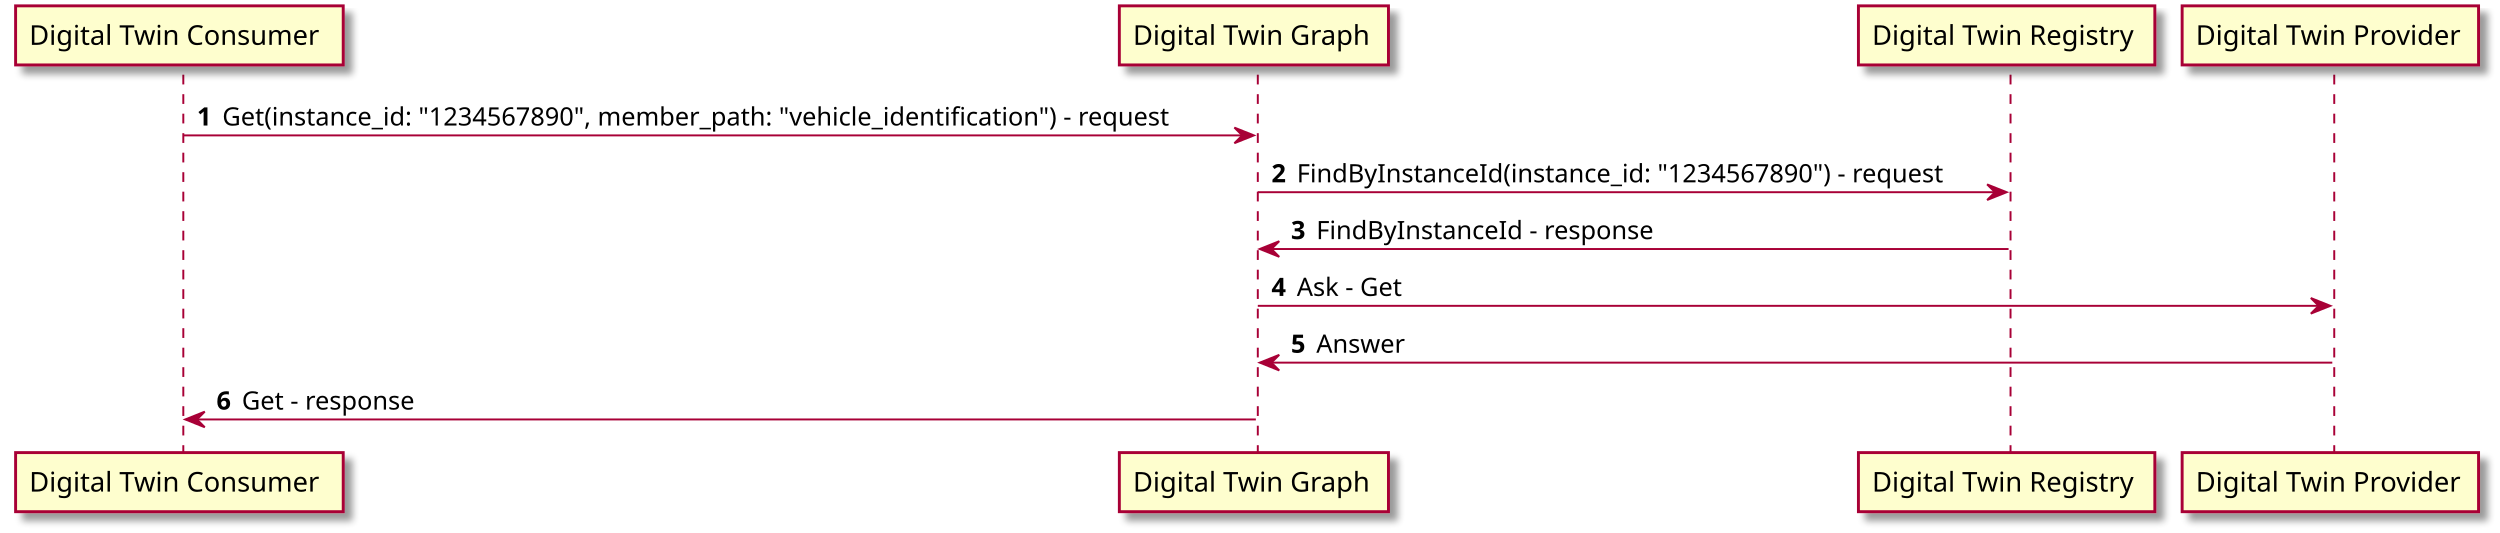
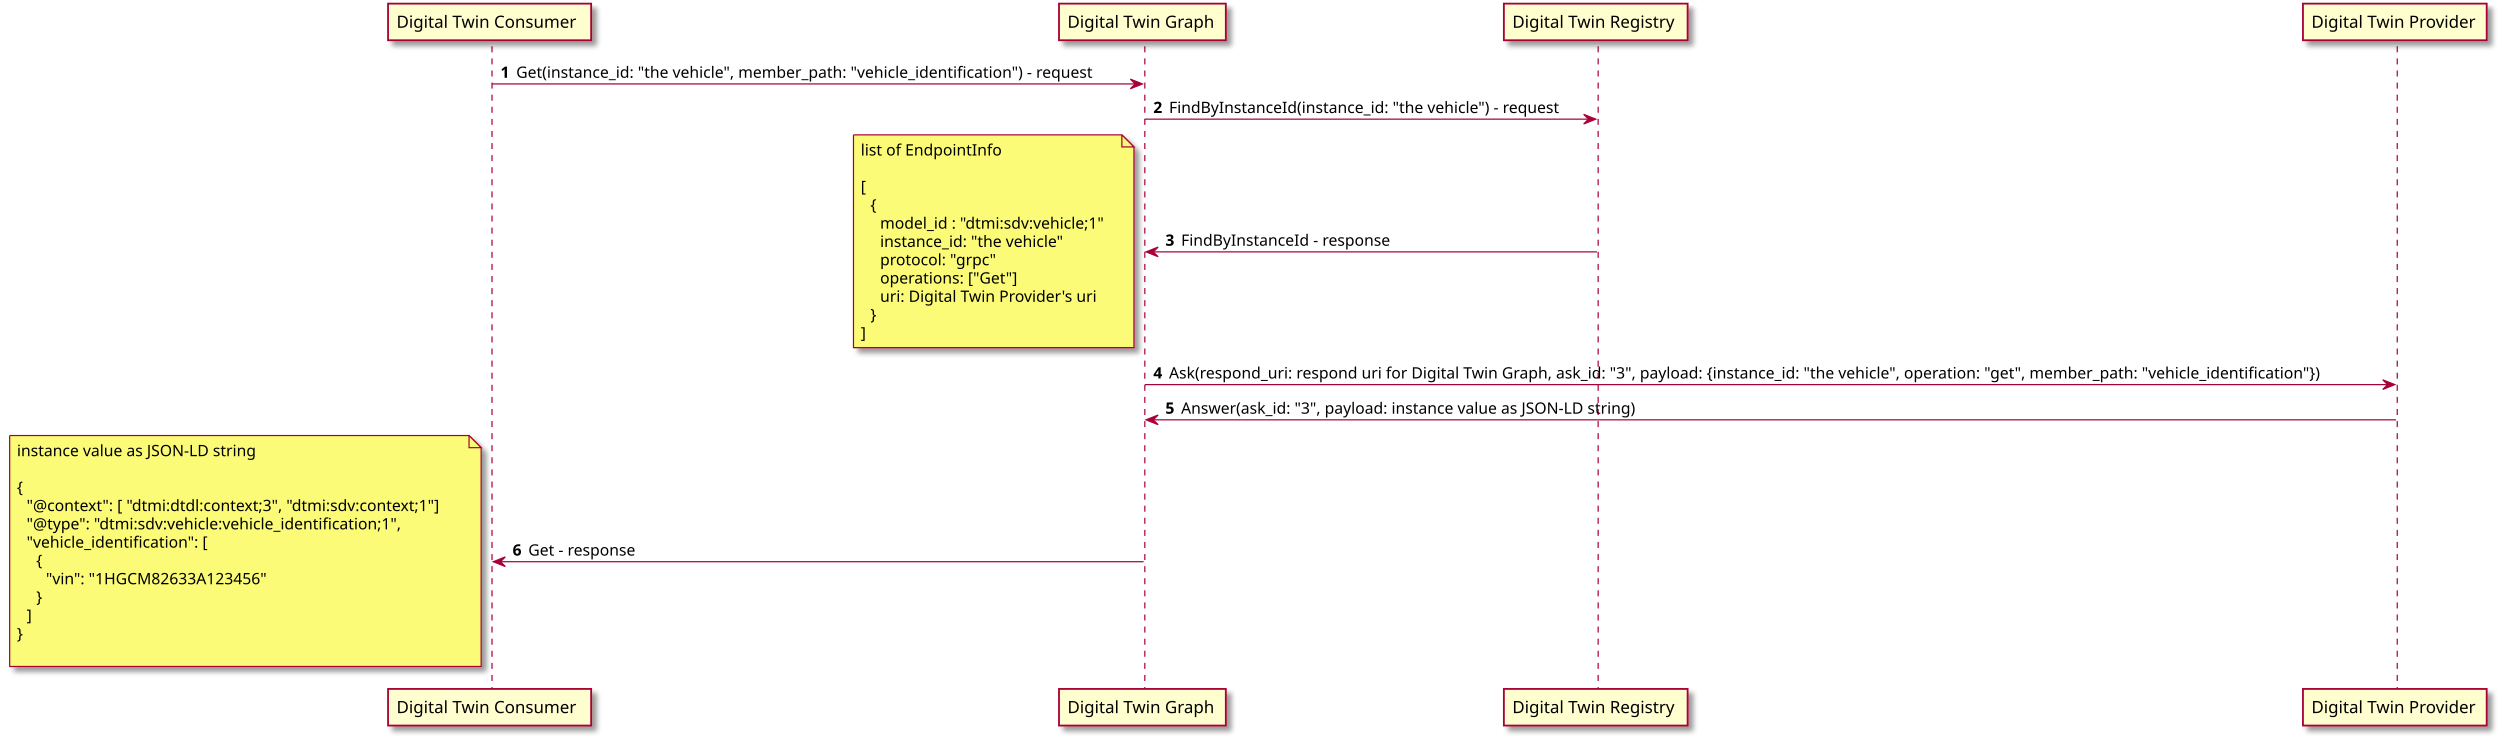
- <svg xmlns="http://www.w3.org/2000/svg" contentScriptType="application/ecmascript" contentStyleType="text/css" height="273px" preserveAspectRatio="none" style="width:1282px;height:273px;background:#FEFEFE;" version="1.1" viewBox="0 0 1282 273" width="1282px" zoomAndPan="magnify">
+ <svg xmlns="http://www.w3.org/2000/svg" contentScriptType="application/ecmascript" contentStyleType="text/css" height="611px" preserveAspectRatio="none" style="width:2068px;height:611px;" version="1.1" viewBox="0 0 2068 611" width="2068px" zoomAndPan="magnify">
  <defs>
-     <filter height="300%" id="fidv65ony7nid" width="300%" x="-1" y="-1">
+     <filter height="300%" id="f30i00eayet1m" width="300%" x="-1" y="-1">
      <feGaussianBlur result="blurOut" stdDeviation="2.0" />
      <feColorMatrix in="blurOut" result="blurOut2" type="matrix" values="0 0 0 0 0 0 0 0 0 0 0 0 0 0 0 0 0 0 .4 0" />
      <feOffset dx="4.0" dy="4.0" in="blurOut2" result="blurOut3" />
      <feBlend in="SourceGraphic" in2="blurOut3" mode="normal" />
    </filter>
  </defs>
  <g>
-     <line style="stroke: #A80036; stroke-width: 1.0; stroke-dasharray: 5.0,5.0;" x1="94" x2="94" y1="38.297" y2="233.094" />
-     <line style="stroke: #A80036; stroke-width: 1.0; stroke-dasharray: 5.0,5.0;" x1="645" x2="645" y1="38.297" y2="233.094" />
-     <line style="stroke: #A80036; stroke-width: 1.0; stroke-dasharray: 5.0,5.0;" x1="1031" x2="1031" y1="38.297" y2="233.094" />
-     <line style="stroke: #A80036; stroke-width: 1.0; stroke-dasharray: 5.0,5.0;" x1="1197" x2="1197" y1="38.297" y2="233.094" />
-     <rect fill="#FEFECE" filter="url(#fidv65ony7nid)" height="30.297" style="stroke: #A80036; stroke-width: 1.5;" width="168" x="8" y="3" />
-     <text fill="#000000" font-family="sans-serif" font-size="14" lengthAdjust="spacingAndGlyphs" textLength="154" x="15" y="22.995">Digital Twin Consumer</text>
-     <rect fill="#FEFECE" filter="url(#fidv65ony7nid)" height="30.297" style="stroke: #A80036; stroke-width: 1.5;" width="168" x="8" y="232.094" />
-     <text fill="#000000" font-family="sans-serif" font-size="14" lengthAdjust="spacingAndGlyphs" textLength="154" x="15" y="252.089">Digital Twin Consumer</text>
-     <rect fill="#FEFECE" filter="url(#fidv65ony7nid)" height="30.297" style="stroke: #A80036; stroke-width: 1.5;" width="138" x="574" y="3" />
-     <text fill="#000000" font-family="sans-serif" font-size="14" lengthAdjust="spacingAndGlyphs" textLength="124" x="581" y="22.995">Digital Twin Graph</text>
-     <rect fill="#FEFECE" filter="url(#fidv65ony7nid)" height="30.297" style="stroke: #A80036; stroke-width: 1.5;" width="138" x="574" y="232.094" />
-     <text fill="#000000" font-family="sans-serif" font-size="14" lengthAdjust="spacingAndGlyphs" textLength="124" x="581" y="252.089">Digital Twin Graph</text>
-     <rect fill="#FEFECE" filter="url(#fidv65ony7nid)" height="30.297" style="stroke: #A80036; stroke-width: 1.5;" width="152" x="953" y="3" />
-     <text fill="#000000" font-family="sans-serif" font-size="14" lengthAdjust="spacingAndGlyphs" textLength="138" x="960" y="22.995">Digital Twin Registry</text>
-     <rect fill="#FEFECE" filter="url(#fidv65ony7nid)" height="30.297" style="stroke: #A80036; stroke-width: 1.5;" width="152" x="953" y="232.094" />
-     <text fill="#000000" font-family="sans-serif" font-size="14" lengthAdjust="spacingAndGlyphs" textLength="138" x="960" y="252.089">Digital Twin Registry</text>
-     <rect fill="#FEFECE" filter="url(#fidv65ony7nid)" height="30.297" style="stroke: #A80036; stroke-width: 1.5;" width="152" x="1119" y="3" />
-     <text fill="#000000" font-family="sans-serif" font-size="14" lengthAdjust="spacingAndGlyphs" textLength="138" x="1126" y="22.995">Digital Twin Provider</text>
-     <rect fill="#FEFECE" filter="url(#fidv65ony7nid)" height="30.297" style="stroke: #A80036; stroke-width: 1.5;" width="152" x="1119" y="232.094" />
-     <text fill="#000000" font-family="sans-serif" font-size="14" lengthAdjust="spacingAndGlyphs" textLength="138" x="1126" y="252.089">Digital Twin Provider</text>
-     <polygon fill="#A80036" points="633,65.43,643,69.43,633,73.43,637,69.43" style="stroke: #A80036; stroke-width: 1.0;" />
-     <line style="stroke: #A80036; stroke-width: 1.0;" x1="94" x2="639" y1="69.43" y2="69.43" />
-     <text fill="#000000" font-family="sans-serif" font-size="13" font-weight="bold" lengthAdjust="spacingAndGlyphs" textLength="9" x="101" y="64.364">1</text>
-     <text fill="#000000" font-family="sans-serif" font-size="13" lengthAdjust="spacingAndGlyphs" textLength="514" x="114" y="64.364">Get(instance_id: "1234567890", member_path: "vehicle_identification") - request</text>
-     <polygon fill="#A80036" points="1019,94.562,1029,98.562,1019,102.562,1023,98.562" style="stroke: #A80036; stroke-width: 1.0;" />
-     <line style="stroke: #A80036; stroke-width: 1.0;" x1="645" x2="1025" y1="98.562" y2="98.562" />
-     <text fill="#000000" font-family="sans-serif" font-size="13" font-weight="bold" lengthAdjust="spacingAndGlyphs" textLength="9" x="652" y="93.497">2</text>
-     <text fill="#000000" font-family="sans-serif" font-size="13" lengthAdjust="spacingAndGlyphs" textLength="349" x="665" y="93.497">FindByInstanceId(instance_id: "1234567890") - request</text>
-     <polygon fill="#A80036" points="656,123.695,646,127.695,656,131.695,652,127.695" style="stroke: #A80036; stroke-width: 1.0;" />
-     <line style="stroke: #A80036; stroke-width: 1.0;" x1="650" x2="1030" y1="127.695" y2="127.695" />
-     <text fill="#000000" font-family="sans-serif" font-size="13" font-weight="bold" lengthAdjust="spacingAndGlyphs" textLength="9" x="662" y="122.629">3</text>
-     <text fill="#000000" font-family="sans-serif" font-size="13" lengthAdjust="spacingAndGlyphs" textLength="179" x="675" y="122.629">FindByInstanceId - response</text>
-     <polygon fill="#A80036" points="1185,152.828,1195,156.828,1185,160.828,1189,156.828" style="stroke: #A80036; stroke-width: 1.0;" />
-     <line style="stroke: #A80036; stroke-width: 1.0;" x1="645" x2="1191" y1="156.828" y2="156.828" />
-     <text fill="#000000" font-family="sans-serif" font-size="13" font-weight="bold" lengthAdjust="spacingAndGlyphs" textLength="9" x="652" y="151.762">4</text>
-     <text fill="#000000" font-family="sans-serif" font-size="13" lengthAdjust="spacingAndGlyphs" textLength="59" x="665" y="151.762">Ask - Get</text>
-     <polygon fill="#A80036" points="656,181.961,646,185.961,656,189.961,652,185.961" style="stroke: #A80036; stroke-width: 1.0;" />
-     <line style="stroke: #A80036; stroke-width: 1.0;" x1="650" x2="1196" y1="185.961" y2="185.961" />
-     <text fill="#000000" font-family="sans-serif" font-size="13" font-weight="bold" lengthAdjust="spacingAndGlyphs" textLength="9" x="662" y="180.895">5</text>
-     <text fill="#000000" font-family="sans-serif" font-size="13" lengthAdjust="spacingAndGlyphs" textLength="46" x="675" y="180.895">Answer</text>
-     <polygon fill="#A80036" points="105,211.094,95,215.094,105,219.094,101,215.094" style="stroke: #A80036; stroke-width: 1.0;" />
-     <line style="stroke: #A80036; stroke-width: 1.0;" x1="99" x2="644" y1="215.094" y2="215.094" />
-     <text fill="#000000" font-family="sans-serif" font-size="13" font-weight="bold" lengthAdjust="spacingAndGlyphs" textLength="9" x="111" y="210.028">6</text>
-     <text fill="#000000" font-family="sans-serif" font-size="13" lengthAdjust="spacingAndGlyphs" textLength="95" x="124" y="210.028">Get - response</text>
+     <line style="stroke: #A80036; stroke-width: 1.0; stroke-dasharray: 5.0,5.0;" x1="407" x2="407" y1="38.297" y2="570.883" />
+     <line style="stroke: #A80036; stroke-width: 1.0; stroke-dasharray: 5.0,5.0;" x1="947" x2="947" y1="38.297" y2="570.883" />
+     <line style="stroke: #A80036; stroke-width: 1.0; stroke-dasharray: 5.0,5.0;" x1="1322" x2="1322" y1="38.297" y2="570.883" />
+     <line style="stroke: #A80036; stroke-width: 1.0; stroke-dasharray: 5.0,5.0;" x1="1983" x2="1983" y1="38.297" y2="570.883" />
+     <rect fill="#FEFECE" filter="url(#f30i00eayet1m)" height="30.297" style="stroke: #A80036; stroke-width: 1.5;" width="168" x="321" y="3" />
+     <text fill="#000000" font-family="sans-serif" font-size="14" lengthAdjust="spacingAndGlyphs" textLength="154" x="328" y="22.995">Digital Twin Consumer</text>
+     <rect fill="#FEFECE" filter="url(#f30i00eayet1m)" height="30.297" style="stroke: #A80036; stroke-width: 1.5;" width="168" x="321" y="569.883" />
+     <text fill="#000000" font-family="sans-serif" font-size="14" lengthAdjust="spacingAndGlyphs" textLength="154" x="328" y="589.878">Digital Twin Consumer</text>
+     <rect fill="#FEFECE" filter="url(#f30i00eayet1m)" height="30.297" style="stroke: #A80036; stroke-width: 1.5;" width="138" x="876" y="3" />
+     <text fill="#000000" font-family="sans-serif" font-size="14" lengthAdjust="spacingAndGlyphs" textLength="124" x="883" y="22.995">Digital Twin Graph</text>
+     <rect fill="#FEFECE" filter="url(#f30i00eayet1m)" height="30.297" style="stroke: #A80036; stroke-width: 1.5;" width="138" x="876" y="569.883" />
+     <text fill="#000000" font-family="sans-serif" font-size="14" lengthAdjust="spacingAndGlyphs" textLength="124" x="883" y="589.878">Digital Twin Graph</text>
+     <rect fill="#FEFECE" filter="url(#f30i00eayet1m)" height="30.297" style="stroke: #A80036; stroke-width: 1.5;" width="152" x="1244" y="3" />
+     <text fill="#000000" font-family="sans-serif" font-size="14" lengthAdjust="spacingAndGlyphs" textLength="138" x="1251" y="22.995">Digital Twin Registry</text>
+     <rect fill="#FEFECE" filter="url(#f30i00eayet1m)" height="30.297" style="stroke: #A80036; stroke-width: 1.5;" width="152" x="1244" y="569.883" />
+     <text fill="#000000" font-family="sans-serif" font-size="14" lengthAdjust="spacingAndGlyphs" textLength="138" x="1251" y="589.878">Digital Twin Registry</text>
+     <rect fill="#FEFECE" filter="url(#f30i00eayet1m)" height="30.297" style="stroke: #A80036; stroke-width: 1.5;" width="152" x="1905" y="3" />
+     <text fill="#000000" font-family="sans-serif" font-size="14" lengthAdjust="spacingAndGlyphs" textLength="138" x="1912" y="22.995">Digital Twin Provider</text>
+     <rect fill="#FEFECE" filter="url(#f30i00eayet1m)" height="30.297" style="stroke: #A80036; stroke-width: 1.5;" width="152" x="1905" y="569.883" />
+     <text fill="#000000" font-family="sans-serif" font-size="14" lengthAdjust="spacingAndGlyphs" textLength="138" x="1912" y="589.878">Digital Twin Provider</text>
+     <polygon fill="#A80036" points="935,65.43,945,69.43,935,73.43,939,69.43" style="stroke: #A80036; stroke-width: 1.0;" />
+     <line style="stroke: #A80036; stroke-width: 1.0;" x1="407" x2="941" y1="69.43" y2="69.43" />
+     <text fill="#000000" font-family="sans-serif" font-size="13" font-weight="bold" lengthAdjust="spacingAndGlyphs" textLength="9" x="414" y="64.364">1</text>
+     <text fill="#000000" font-family="sans-serif" font-size="13" lengthAdjust="spacingAndGlyphs" textLength="503" x="427" y="64.364">Get(instance_id: "the vehicle", member_path: "vehicle_identification") - request</text>
+     <polygon fill="#A80036" points="1310,94.562,1320,98.562,1310,102.562,1314,98.562" style="stroke: #A80036; stroke-width: 1.0;" />
+     <line style="stroke: #A80036; stroke-width: 1.0;" x1="947" x2="1316" y1="98.562" y2="98.562" />
+     <text fill="#000000" font-family="sans-serif" font-size="13" font-weight="bold" lengthAdjust="spacingAndGlyphs" textLength="9" x="954" y="93.497">2</text>
+     <text fill="#000000" font-family="sans-serif" font-size="13" lengthAdjust="spacingAndGlyphs" textLength="338" x="967" y="93.497">FindByInstanceId(instance_id: "the vehicle") - request</text>
+     <polygon fill="#A80036" points="958,204.359,948,208.359,958,212.359,954,208.359" style="stroke: #A80036; stroke-width: 1.0;" />
+     <line style="stroke: #A80036; stroke-width: 1.0;" x1="952" x2="1321" y1="208.359" y2="208.359" />
+     <text fill="#000000" font-family="sans-serif" font-size="13" font-weight="bold" lengthAdjust="spacingAndGlyphs" textLength="9" x="964" y="203.293">3</text>
+     <text fill="#000000" font-family="sans-serif" font-size="13" lengthAdjust="spacingAndGlyphs" textLength="179" x="977" y="203.293">FindByInstanceId - response</text>
+     <path d="M706,111.562 L706,287.562 L938,287.562 L938,121.562 L928,111.562 L706,111.562 " fill="#FBFB77" filter="url(#f30i00eayet1m)" style="stroke: #A80036; stroke-width: 1.0;" />
+     <path d="M928,111.562 L928,121.562 L938,121.562 L928,111.562 " fill="#FBFB77" style="stroke: #A80036; stroke-width: 1.0;" />
+     <text fill="#000000" font-family="sans-serif" font-size="13" lengthAdjust="spacingAndGlyphs" textLength="117" x="712" y="128.629">list of EndpointInfo</text>
+     <text fill="#000000" font-family="sans-serif" font-size="13" lengthAdjust="spacingAndGlyphs" textLength="0" x="716" y="143.762" />
+     <text fill="#000000" font-family="sans-serif" font-size="13" lengthAdjust="spacingAndGlyphs" textLength="5" x="712" y="158.895">[</text>
+     <text fill="#000000" font-family="sans-serif" font-size="13" lengthAdjust="spacingAndGlyphs" textLength="8" x="720" y="174.028">{</text>
+     <text fill="#000000" font-family="sans-serif" font-size="13" lengthAdjust="spacingAndGlyphs" textLength="195" x="728" y="189.161">model_id : "dtmi:sdv:vehicle;1"</text>
+     <text fill="#000000" font-family="sans-serif" font-size="13" lengthAdjust="spacingAndGlyphs" textLength="159" x="728" y="204.293">instance_id: "the vehicle"</text>
+     <text fill="#000000" font-family="sans-serif" font-size="13" lengthAdjust="spacingAndGlyphs" textLength="98" x="728" y="219.426">protocol: "grpc"</text>
+     <text fill="#000000" font-family="sans-serif" font-size="13" lengthAdjust="spacingAndGlyphs" textLength="119" x="728" y="234.559">operations: ["Get"]</text>
+     <text fill="#000000" font-family="sans-serif" font-size="13" lengthAdjust="spacingAndGlyphs" textLength="181" x="728" y="249.692">uri: Digital Twin Provider's uri</text>
+     <text fill="#000000" font-family="sans-serif" font-size="13" lengthAdjust="spacingAndGlyphs" textLength="8" x="720" y="264.825">}</text>
+     <text fill="#000000" font-family="sans-serif" font-size="13" lengthAdjust="spacingAndGlyphs" textLength="5" x="712" y="279.957">]</text>
+     <polygon fill="#A80036" points="1971,314.156,1981,318.156,1971,322.156,1975,318.156" style="stroke: #A80036; stroke-width: 1.0;" />
+     <line style="stroke: #A80036; stroke-width: 1.0;" x1="947" x2="1977" y1="318.156" y2="318.156" />
+     <text fill="#000000" font-family="sans-serif" font-size="13" font-weight="bold" lengthAdjust="spacingAndGlyphs" textLength="9" x="954" y="313.09">4</text>
+     <text fill="#000000" font-family="sans-serif" font-size="13" lengthAdjust="spacingAndGlyphs" textLength="999" x="967" y="313.09">Ask(respond_uri: respond uri for Digital Twin Graph, ask_id: "3", payload: {instance_id: "the vehicle", operation: "get", member_path: "vehicle_identification"})</text>
+     <polygon fill="#A80036" points="958,343.289,948,347.289,958,351.289,954,347.289" style="stroke: #A80036; stroke-width: 1.0;" />
+     <line style="stroke: #A80036; stroke-width: 1.0;" x1="952" x2="1982" y1="347.289" y2="347.289" />
+     <text fill="#000000" font-family="sans-serif" font-size="13" font-weight="bold" lengthAdjust="spacingAndGlyphs" textLength="9" x="964" y="342.223">5</text>
+     <text fill="#000000" font-family="sans-serif" font-size="13" lengthAdjust="spacingAndGlyphs" textLength="397" x="977" y="342.223">Answer(ask_id: "3", payload: instance value as JSON-LD string)</text>
+     <polygon fill="#A80036" points="418,460.652,408,464.652,418,468.652,414,464.652" style="stroke: #A80036; stroke-width: 1.0;" />
+     <line style="stroke: #A80036; stroke-width: 1.0;" x1="412" x2="946" y1="464.652" y2="464.652" />
+     <text fill="#000000" font-family="sans-serif" font-size="13" font-weight="bold" lengthAdjust="spacingAndGlyphs" textLength="9" x="424" y="459.586">6</text>
+     <text fill="#000000" font-family="sans-serif" font-size="13" lengthAdjust="spacingAndGlyphs" textLength="95" x="437" y="459.586">Get - response</text>
+     <path d="M8,360.289 L8,551.289 L398,551.289 L398,370.289 L388,360.289 L8,360.289 " fill="#FBFB77" filter="url(#f30i00eayet1m)" style="stroke: #A80036; stroke-width: 1.0;" />
+     <path d="M388,360.289 L388,370.289 L398,370.289 L388,360.289 " fill="#FBFB77" style="stroke: #A80036; stroke-width: 1.0;" />
+     <text fill="#000000" font-family="sans-serif" font-size="13" lengthAdjust="spacingAndGlyphs" textLength="209" x="14" y="377.356">instance value as JSON-LD string</text>
+     <text fill="#000000" font-family="sans-serif" font-size="13" lengthAdjust="spacingAndGlyphs" textLength="0" x="18" y="392.489" />
+     <text fill="#000000" font-family="sans-serif" font-size="13" lengthAdjust="spacingAndGlyphs" textLength="8" x="14" y="407.622">{</text>
+     <text fill="#000000" font-family="sans-serif" font-size="13" lengthAdjust="spacingAndGlyphs" textLength="361" x="22" y="422.754">"@context": [ "dtmi:dtdl:context;3", "dtmi:sdv:context;1"]</text>
+     <text fill="#000000" font-family="sans-serif" font-size="13" lengthAdjust="spacingAndGlyphs" textLength="324" x="22" y="437.887">"@type": "dtmi:sdv:vehicle:vehicle_identification;1",</text>
+     <text fill="#000000" font-family="sans-serif" font-size="13" lengthAdjust="spacingAndGlyphs" textLength="155" x="22" y="453.02">"vehicle_identification": [</text>
+     <text fill="#000000" font-family="sans-serif" font-size="13" lengthAdjust="spacingAndGlyphs" textLength="8" x="30" y="468.153">{</text>
+     <text fill="#000000" font-family="sans-serif" font-size="13" lengthAdjust="spacingAndGlyphs" textLength="191" x="38" y="483.286">"vin": "1HGCM82633A123456"</text>
+     <text fill="#000000" font-family="sans-serif" font-size="13" lengthAdjust="spacingAndGlyphs" textLength="8" x="30" y="498.418">}</text>
+     <text fill="#000000" font-family="sans-serif" font-size="13" lengthAdjust="spacingAndGlyphs" textLength="5" x="22" y="513.551">]</text>
+     <text fill="#000000" font-family="sans-serif" font-size="13" lengthAdjust="spacingAndGlyphs" textLength="8" x="14" y="528.684">}</text>
+     <text fill="#000000" font-family="sans-serif" font-size="13" lengthAdjust="spacingAndGlyphs" textLength="0" x="18" y="543.817" />
  </g>
</svg>
